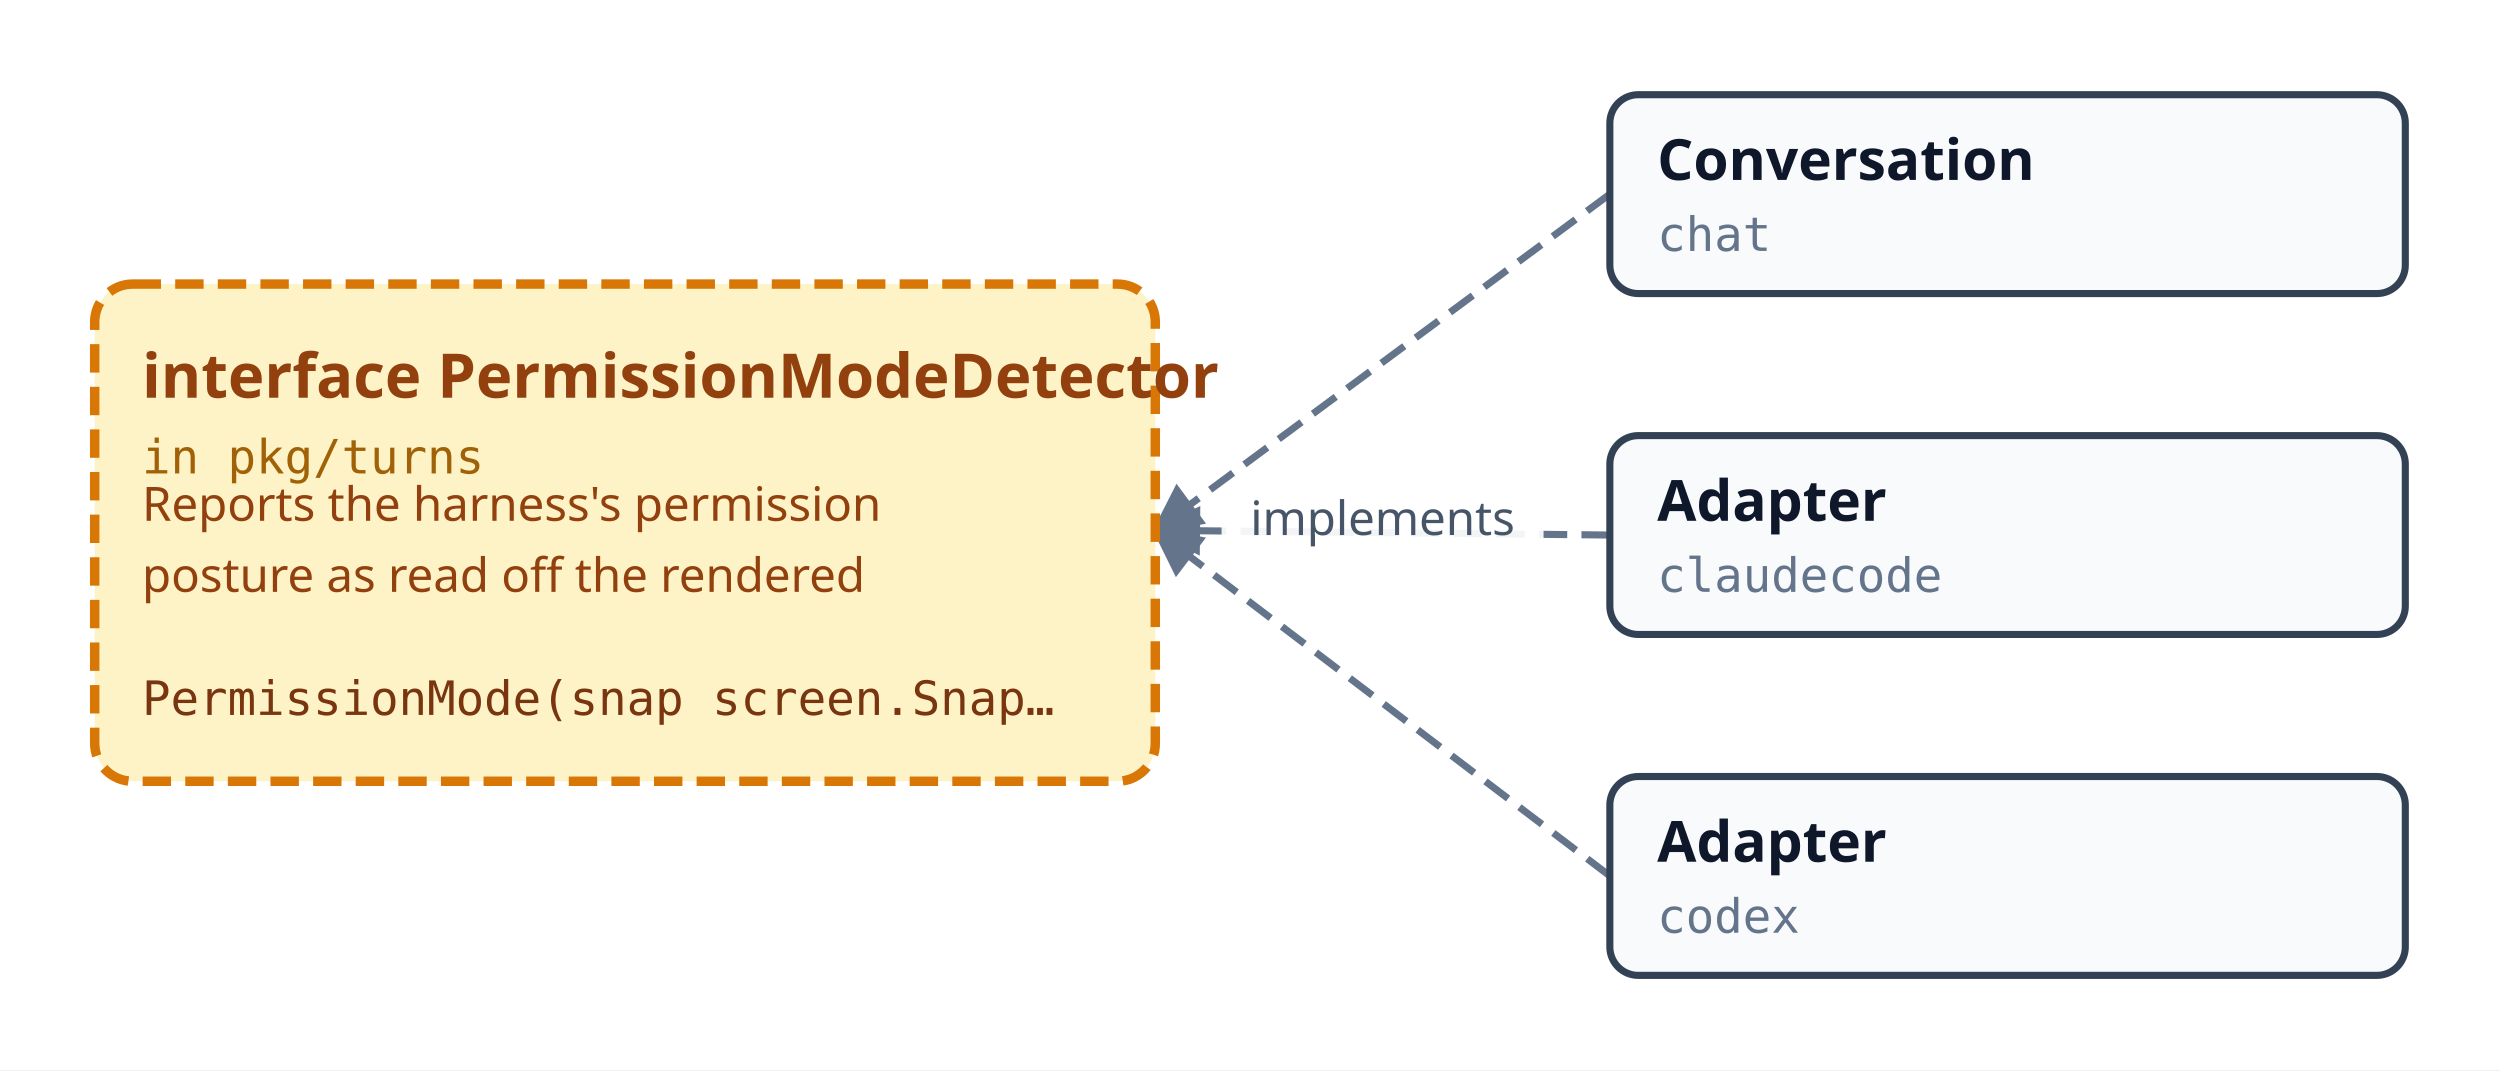
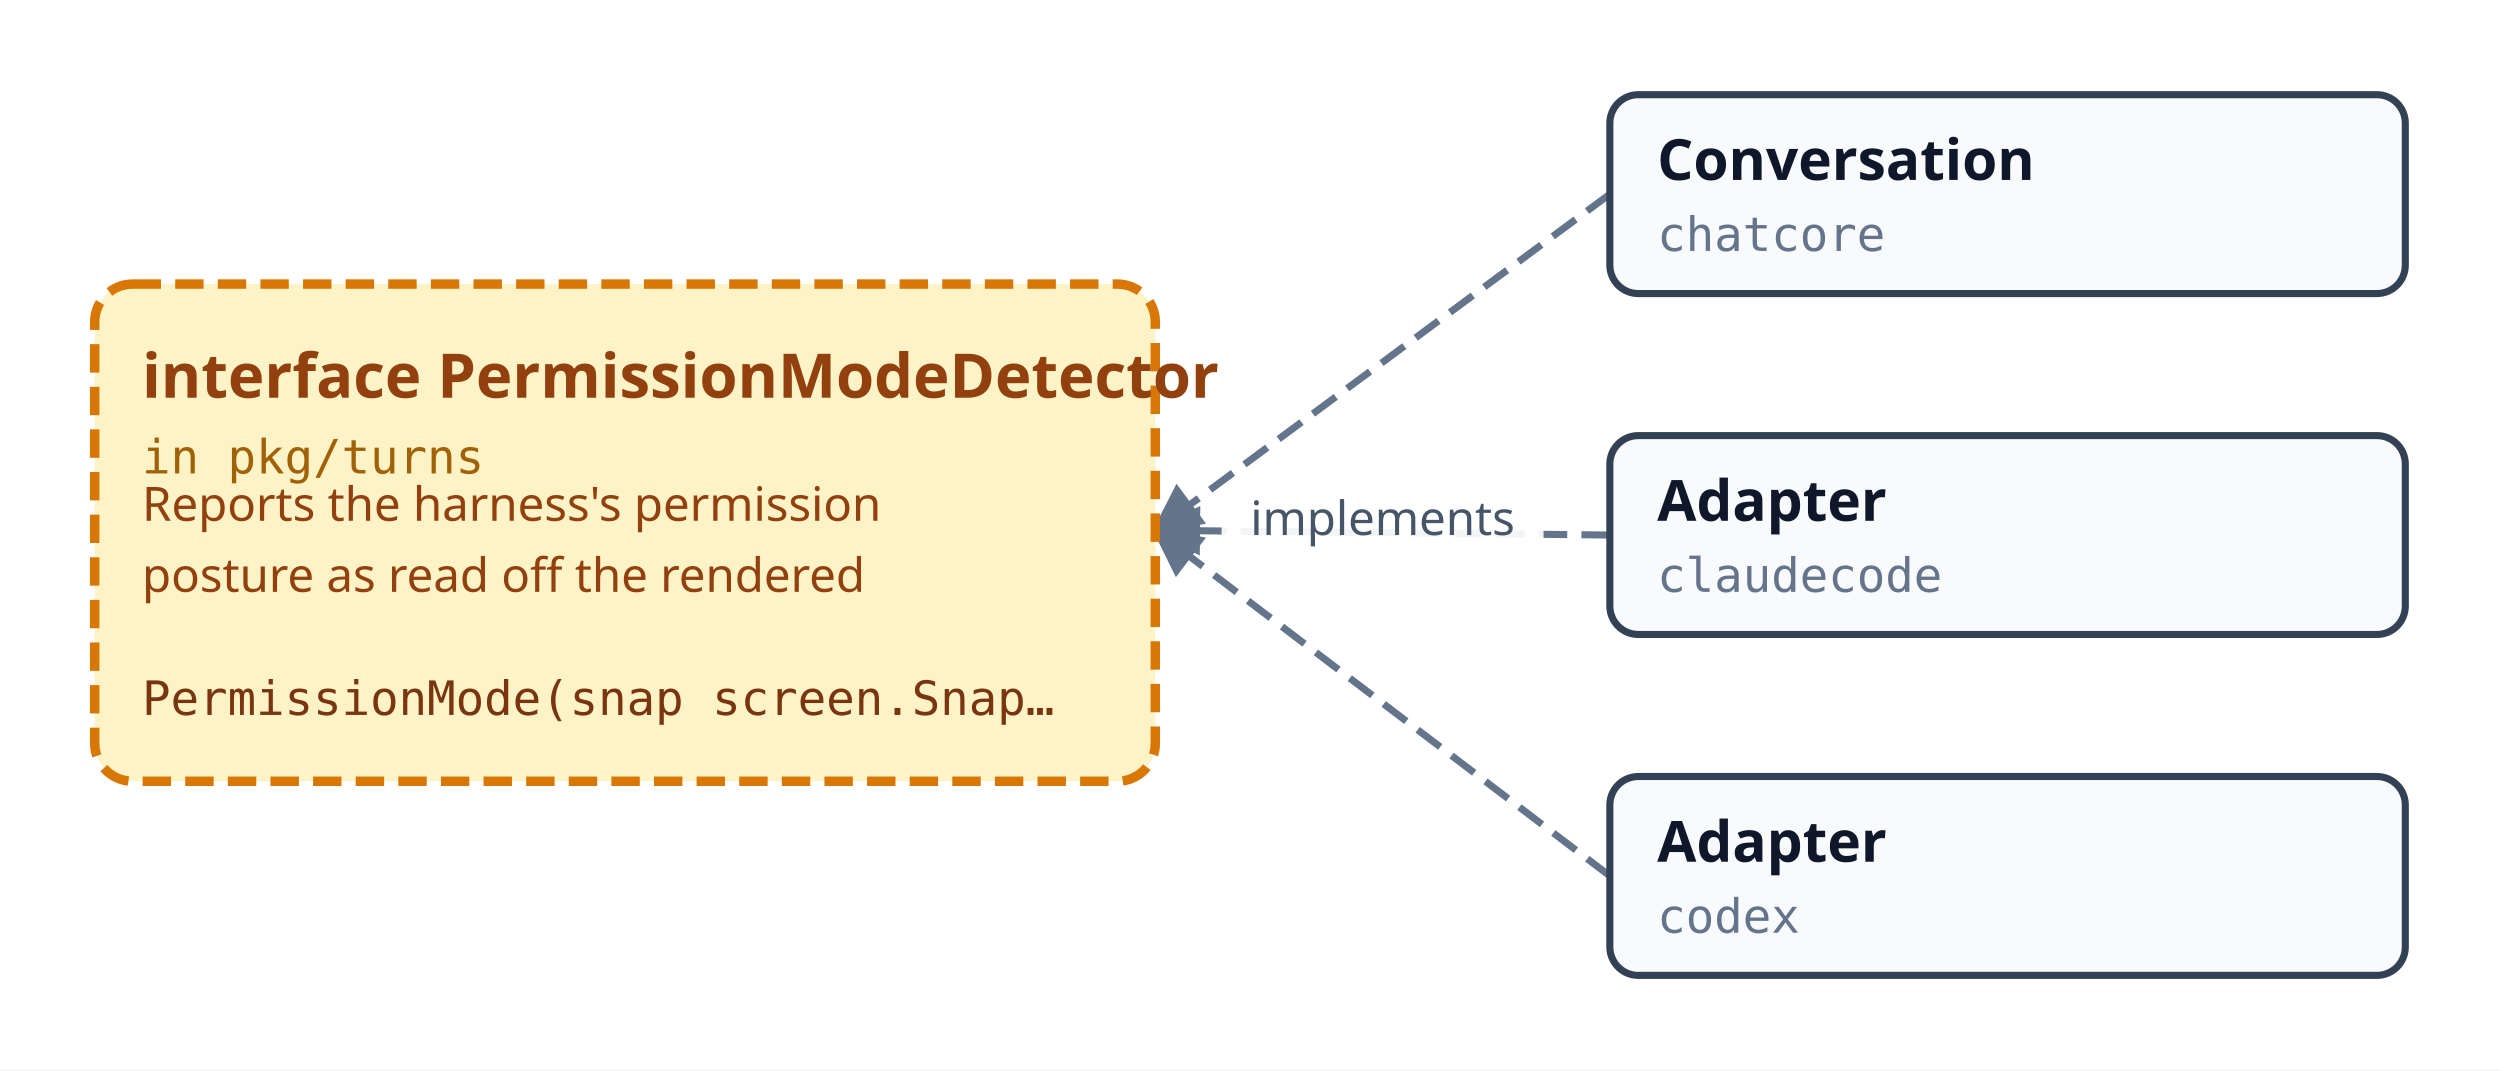
<svg xmlns="http://www.w3.org/2000/svg" width="528" height="226" viewBox="0 0 528 226" font-family="ui-sans-serif, system-ui, sans-serif">
  <defs>
    <marker id="arrow" viewBox="0 0 10 10" refX="9" refY="5" markerWidth="7" markerHeight="7" orient="auto-start-reverse">
      <path d="M0,0 L10,5 L0,10 z" fill="#64748b" />
    </marker>
  </defs>
  <rect width="100%" height="100%" fill="#ffffff" />
  <line x1="340" y1="41" x2="244" y2="112" stroke="#64748b" stroke-width="1.5" stroke-dasharray="6 3" marker-end="url(#arrow)" />
  <g transform="translate(340,20)">
    <rect width="168" height="42" rx="6" fill="#f8fafc" stroke="#334155" stroke-width="1.5" />
    <text x="10" y="18" font-size="12" font-weight="700" fill="#0f172a">Conversation</text>
-     <text x="10" y="33" font-size="10" font-family="ui-monospace, monospace" fill="#64748b">chat</text>
+     <text x="10" y="33" font-size="10" font-family="ui-monospace, monospace" fill="#64748b">chatcore</text>
  </g>
  <line x1="340" y1="113" x2="244" y2="112" stroke="#64748b" stroke-width="1.5" stroke-dasharray="6 3" marker-end="url(#arrow)" />
  <g transform="translate(340,92)">
    <rect width="168" height="42" rx="6" fill="#f8fafc" stroke="#334155" stroke-width="1.5" />
    <text x="10" y="18" font-size="12" font-weight="700" fill="#0f172a">Adapter</text>
    <text x="10" y="33" font-size="10" font-family="ui-monospace, monospace" fill="#64748b">claudecode</text>
  </g>
  <line x1="340" y1="185" x2="244" y2="112" stroke="#64748b" stroke-width="1.5" stroke-dasharray="6 3" marker-end="url(#arrow)" />
  <g transform="translate(340,164)">
    <rect width="168" height="42" rx="6" fill="#f8fafc" stroke="#334155" stroke-width="1.5" />
    <text x="10" y="18" font-size="12" font-weight="700" fill="#0f172a">Adapter</text>
    <text x="10" y="33" font-size="10" font-family="ui-monospace, monospace" fill="#64748b">codex</text>
  </g>
  <rect x="258" y="102" width="68" height="15" rx="3" fill="#ffffff" opacity="0.92" />
  <text x="292" y="113" font-size="10" fill="#475569" text-anchor="middle">implements</text>
  <g transform="translate(20,60)">
    <rect width="224" height="105" rx="8" fill="#fef3c7" stroke="#d97706" stroke-width="2" stroke-dasharray="6 3" />
    <text x="10" y="24" font-size="13" font-weight="700" fill="#92400e">interface PermissionModeDetector</text>
    <text x="10" y="40" font-size="10" font-family="ui-monospace, monospace" fill="#a16207">in pkg/turns</text>
    <text x="10" y="50" font-size="10" fill="#92400e">Reports the harness's permission</text>
    <text x="10" y="65" font-size="10" fill="#92400e">posture as read off the rendered</text>
    <text x="10" y="91" font-size="10" font-family="ui-monospace, monospace" fill="#78350f">PermissionMode(snap screen.Snap…</text>
  </g>
</svg>
